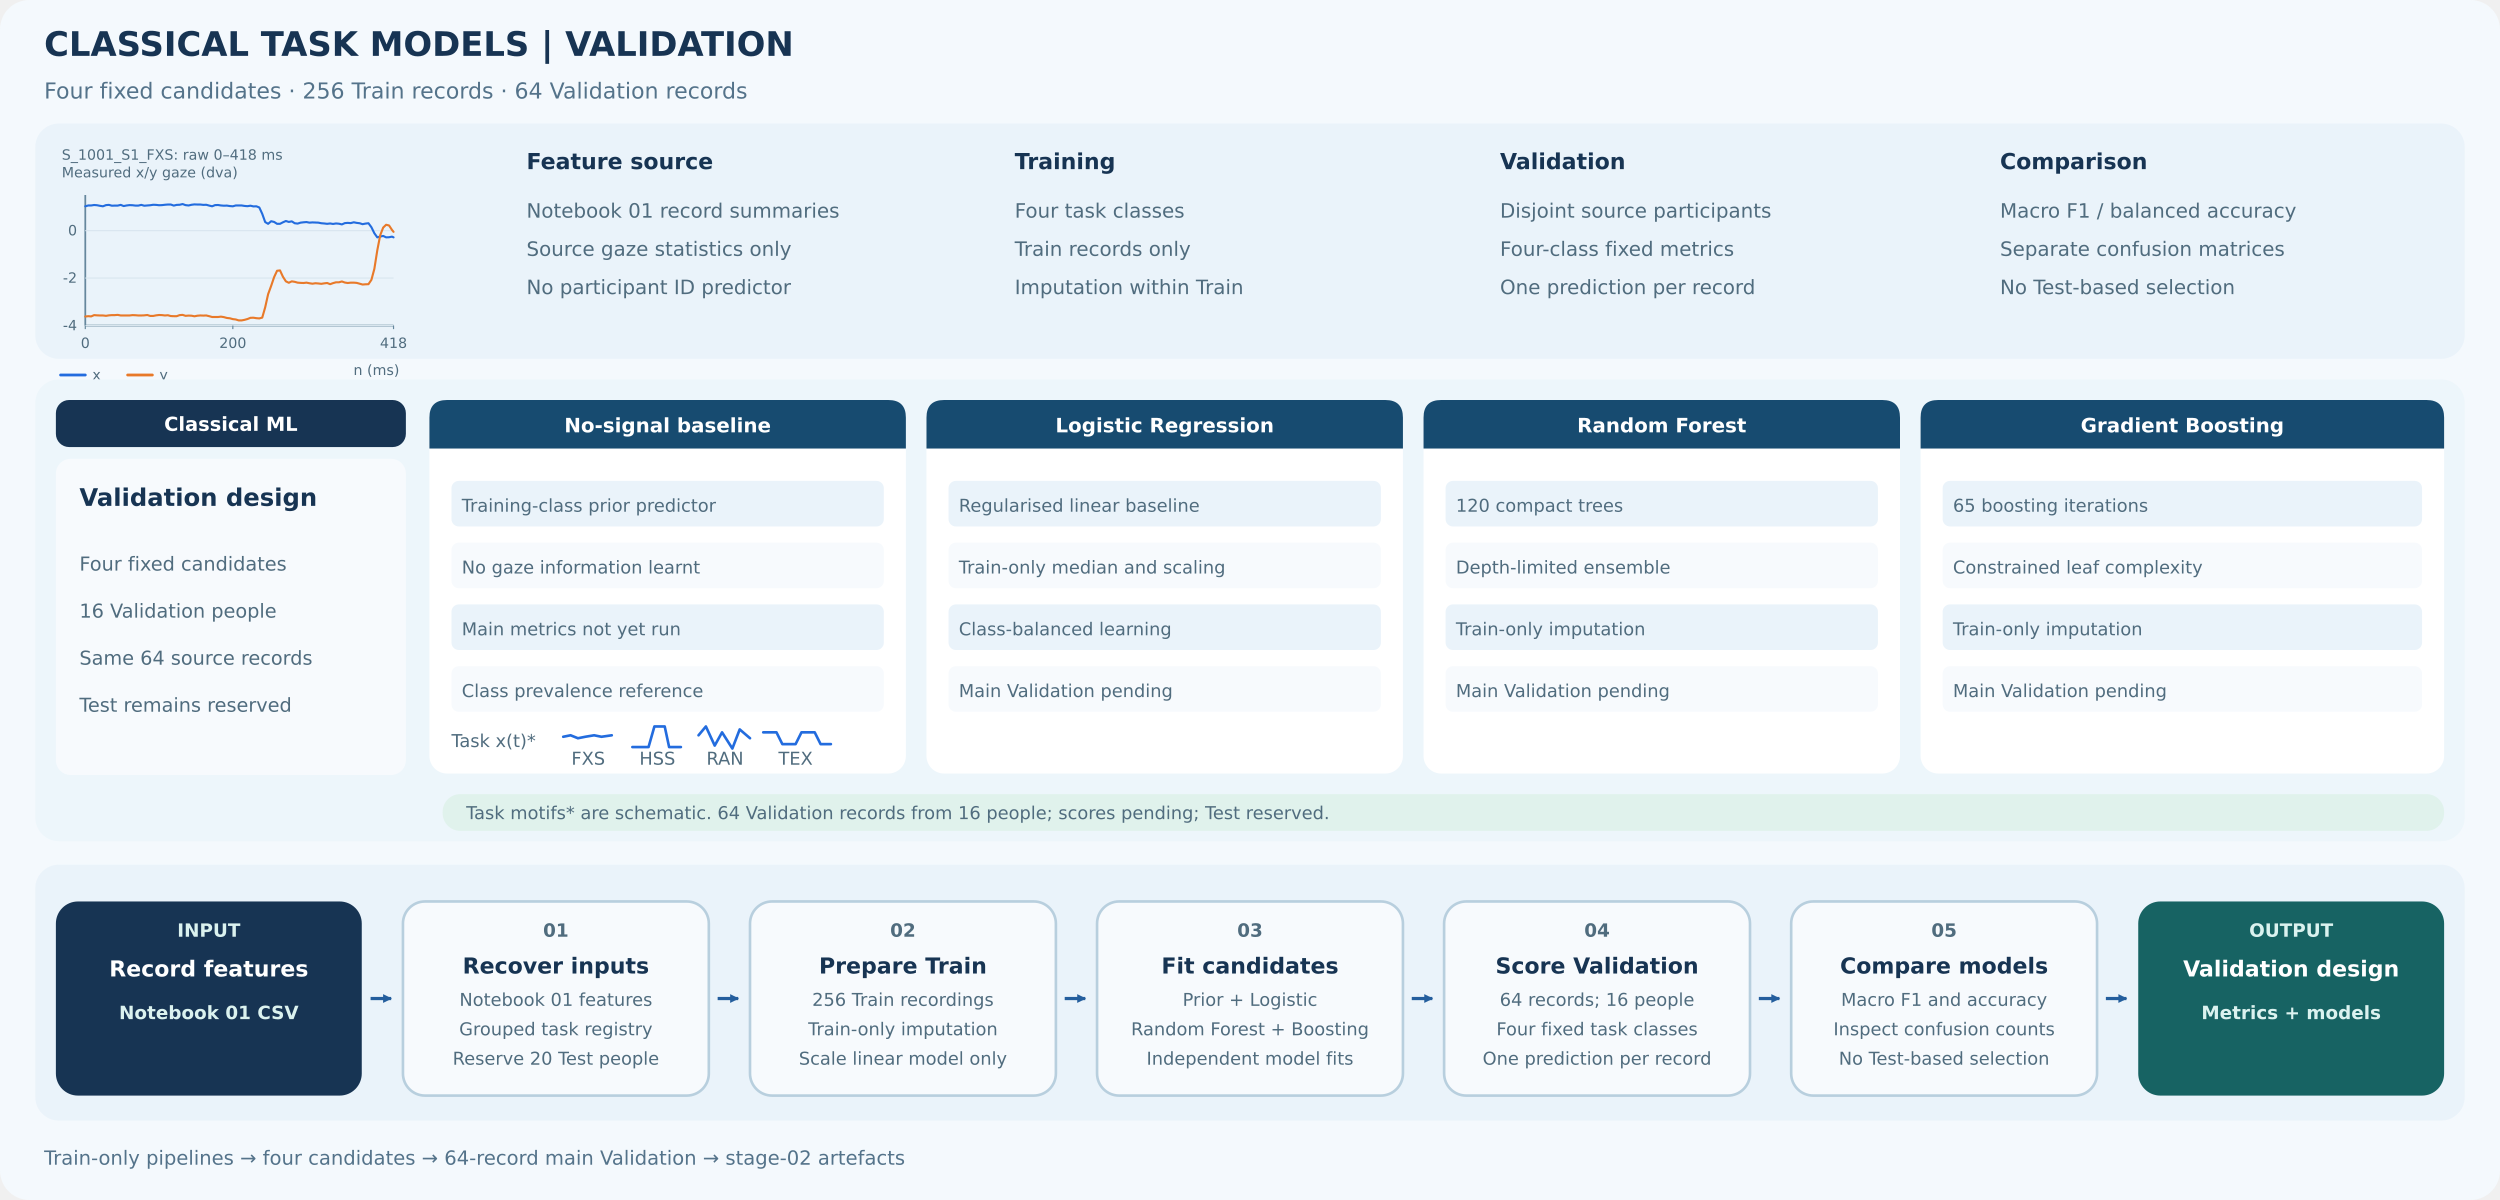
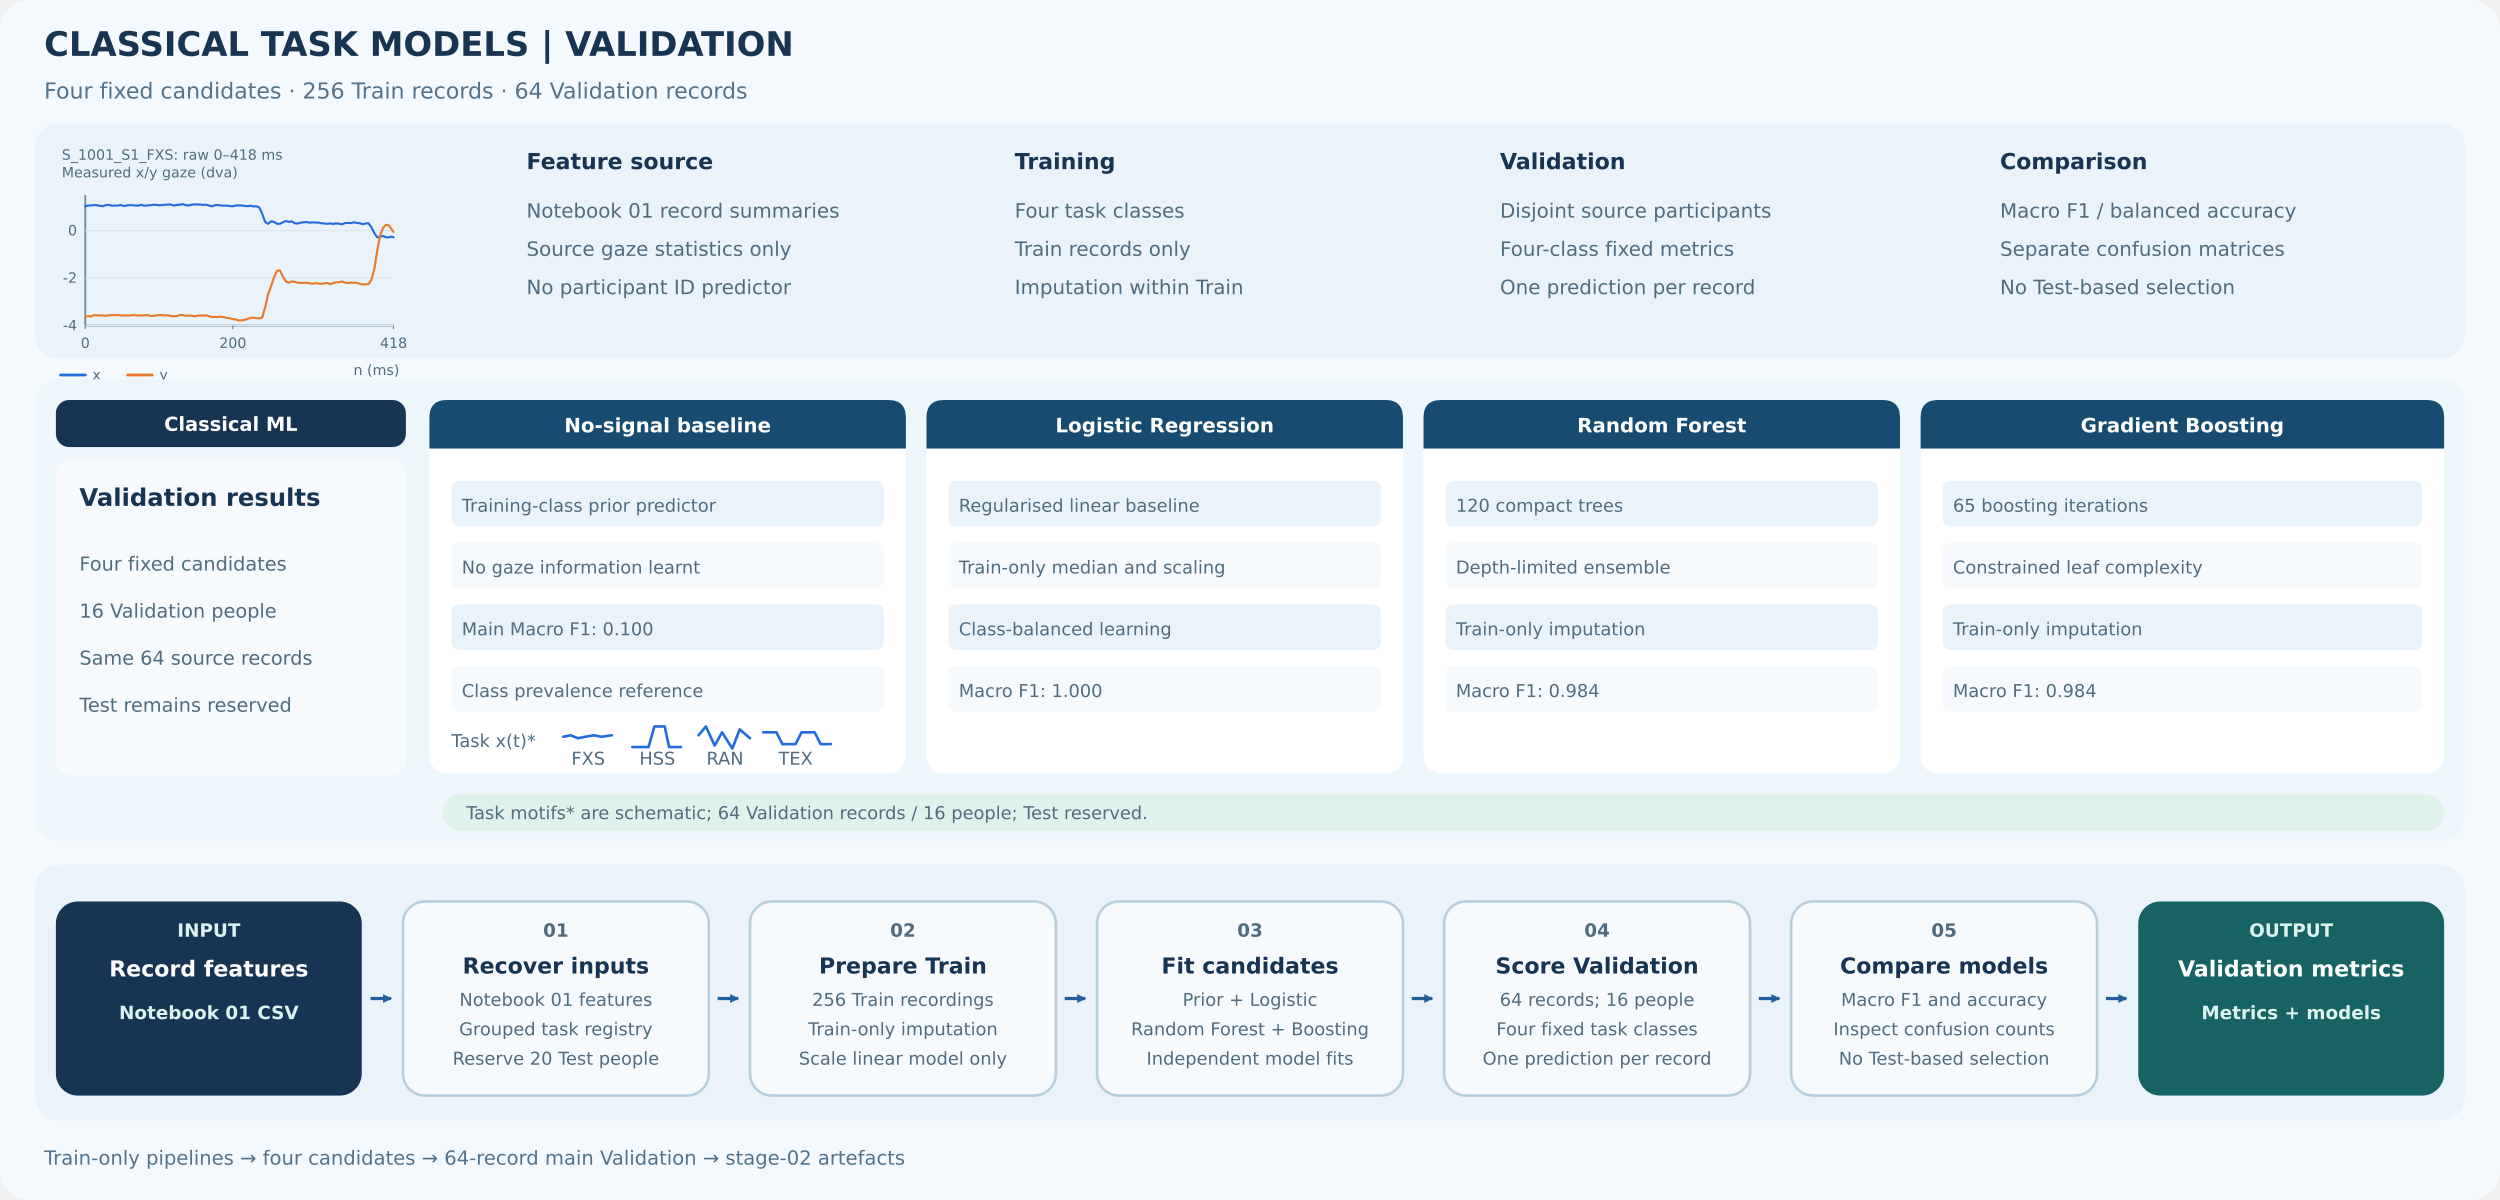
<svg xmlns="http://www.w3.org/2000/svg" width="1700" height="816" viewBox="0 0 1700 816" role="img" aria-labelledby="svg-title svg-desc">
  <defs>
    <style>
.title{font:700 23px DejaVu Sans,Arial,sans-serif;fill:#173453}.subtitle{font:400 15px DejaVu Sans,Arial,sans-serif;fill:#54738A}.sourceheading{font:700 11.5px DejaVu Sans,Arial,sans-serif;fill:#53738A}.sourcebody{font:400 13px DejaVu Sans,Arial,sans-serif;fill:#173453}.ctxhead{font:700 15px DejaVu Sans,Arial,sans-serif;fill:#173453}.ctxbody{font:400 13.5px DejaVu Sans,Arial,sans-serif;fill:#506C7E}.focushead{font:700 16.5px DejaVu Sans,Arial,sans-serif;fill:#173453}.focusbody{font:400 13.1px DejaVu Sans,Arial,sans-serif;fill:#506C7E}.sectionlabel{font:700 13.2px DejaVu Sans,Arial,sans-serif;fill:white}.panelhead{font:700 13.5px DejaVu Sans,Arial,sans-serif;fill:white}.panelbody{font:400 12.1px DejaVu Sans,Arial,sans-serif;fill:#506C7E}.nodeid{font:700 12.5px DejaVu Sans,Arial,sans-serif;fill:#506C7E}.nodetitle{font:700 15px DejaVu Sans,Arial,sans-serif;fill:#173453}.nodedesc{font:400 12.1px DejaVu Sans,Arial,sans-serif;fill:#506C7E}.endnodeid{font:700 12.5px DejaVu Sans,Arial,sans-serif;fill:#DBF2EF}.endnodetitle{font:700 15px DejaVu Sans,Arial,sans-serif;fill:white}.footer{font:400 13.3px DejaVu Sans,Arial,sans-serif;fill:#54738A}.overview-id{font:700 11.3px DejaVu Sans,Arial,sans-serif;fill:#506C7E}.overview-title{font:700 12.9px DejaVu Sans,Arial,sans-serif;fill:#173453}.overview-body{font:400 10.9px DejaVu Sans,Arial,sans-serif;fill:#506C7E}.overview-terminal-id{font:700 11.3px DejaVu Sans,Arial,sans-serif;fill:#DBF2EF}.overview-terminal-title{font:700 12.9px DejaVu Sans,Arial,sans-serif;fill:#FFFFFF}.overview-terminal-body{font:400 10.9px DejaVu Sans,Arial,sans-serif;fill:#DBF2EF}</style>
    <marker id="arr" markerWidth="6" markerHeight="6" refX="5.5" refY="3" orient="auto" markerUnits="userSpaceOnUse">
      <path d="M0 0 L6 3 L0 6 Z" fill="#245E9D" />
    </marker>
  </defs>
  <rect x="0" y="0" width="1700" height="816" rx="20" fill="#F4F9FD" stroke="none" stroke-width="1" />
  <g id="band-0-header">
    <text x="30" y="38" class="title">CLASSICAL TASK MODELS | VALIDATION</text>
    <text x="30" y="67" class="subtitle">Four fixed candidates · 256 Train records · 64 Validation records</text>
  </g>
  <g id="band-1-context">
    <rect x="24" y="84" width="1652" height="160" rx="16" fill="#EAF3FA" stroke-width="2" />
    <g id="source-record" aria-label="Measured horizontal and vertical gaze excerpt from original GazeBase record S_1001_S1_FXS" transform="translate(-204.4 -153) scale(0.8)">
      <text x="308" y="327" class="panelbody">S_1001_S1_FXS: raw 0–418 ms</text>
      <text x="308" y="342" class="panelbody">Measured x/y gaze (dva)</text>
      <line x1="328" y1="357" x2="328" y2="468" stroke="#66879D" stroke-width="1.5" />
      <line x1="328" y1="468" x2="590" y2="468" stroke="#66879D" stroke-width="1.5" />
      <line x1="328" y1="468" x2="590" y2="468" stroke="#D9E6EF" stroke-width="1" />
      <text x="321" y="472" class="panelbody" text-anchor="end">-4</text>
      <line x1="328" y1="427.6" x2="590" y2="427.6" stroke="#D9E6EF" stroke-width="1" />
      <text x="321" y="431.6" class="panelbody" text-anchor="end">-2</text>
      <line x1="328" y1="387.3" x2="590" y2="387.3" stroke="#D9E6EF" stroke-width="1" />
      <text x="321" y="391.3" class="panelbody" text-anchor="end">0</text>
      <line x1="328" y1="468" x2="328" y2="471" stroke="#66879D" stroke-width="1" />
      <text x="328" y="487" class="panelbody" text-anchor="middle">0</text>
      <line x1="453.4" y1="468" x2="453.4" y2="471" stroke="#66879D" stroke-width="1" />
      <text x="453.4" y="487" class="panelbody" text-anchor="middle">200</text>
      <line x1="590" y1="468" x2="590" y2="471" stroke="#66879D" stroke-width="1" />
      <text x="590" y="487" class="panelbody" text-anchor="middle">418</text>
      <path d="M328.0 366.6 L330.5 365.9 L333.0 365.9 L335.5 365.5 L338.0 365.7 L340.5 366.2 L343.0 366.6 L345.6 365.6 L348.1 365.4 L350.6 366.1 L353.1 366.0 L355.6 366.0 L358.1 365.4 L360.6 366.4 L363.1 365.9 L365.6 365.6 L368.1 365.7 L370.6 366.0 L373.1 366.0 L375.6 365.4 L378.1 366.1 L380.7 365.9 L383.2 365.7 L385.7 365.3 L388.2 365.4 L390.7 365.7 L393.2 365.6 L395.7 365.3 L398.2 365.1 L400.7 365.1 L403.2 366.0 L405.7 365.4 L408.2 365.3 L410.7 364.7 L413.2 365.6 L415.8 365.9 L418.3 365.3 L420.8 365.0 L423.3 365.1 L425.8 365.1 L428.3 365.4 L430.8 365.3 L433.3 366.0 L435.8 366.6 L438.3 365.6 L440.8 365.5 L443.3 365.9 L445.8 366.1 L448.3 366.0 L450.9 366.4 L453.4 366.6 L455.9 365.9 L458.4 365.9 L460.9 365.9 L463.4 366.3 L465.9 366.5 L468.4 366.1 L470.9 366.7 L473.4 366.6 L475.9 367.6 L478.4 373.0 L480.9 380.0 L483.4 381.5 L486.0 379.3 L488.5 379.9 L491.0 381.5 L493.5 381.5 L496.0 380.2 L498.5 379.1 L501.0 379.9 L503.5 379.4 L506.0 381.0 L508.5 381.3 L511.0 380.5 L513.5 380.2 L516.0 380.0 L518.5 380.5 L521.1 380.3 L523.6 380.4 L526.1 380.5 L528.6 381.0 L531.1 381.2 L533.6 381.5 L536.1 381.2 L538.6 381.6 L541.1 381.2 L543.6 381.4 L546.1 382.0 L548.6 380.9 L551.1 380.7 L553.6 380.9 L556.2 380.2 L558.7 380.7 L561.2 381.0 L563.7 381.8 L566.2 381.3 L568.7 381.0 L571.2 384.4 L573.7 389.5 L576.2 393.0 L578.7 392.3 L581.2 391.8 L583.7 393.0 L586.2 392.9 L588.7 392.4 L590.0 393.0" fill="none" stroke="#236CDE" stroke-width="1.8" stroke-linecap="round" stroke-linejoin="round" />
      <path d="M328.0 460.3 L330.5 460.0 L333.0 460.2 L335.5 459.1 L338.0 459.3 L340.5 459.4 L343.0 459.4 L345.6 459.7 L348.1 459.3 L350.6 459.1 L353.1 459.1 L355.6 458.9 L358.1 459.4 L360.6 459.4 L363.1 459.4 L365.6 459.4 L368.1 459.1 L370.6 459.2 L373.1 459.4 L375.6 459.4 L378.1 459.3 L380.7 459.0 L383.2 459.8 L385.7 459.8 L388.2 459.3 L390.7 459.0 L393.2 459.1 L395.7 459.4 L398.2 459.2 L400.7 459.9 L403.2 460.0 L405.7 460.0 L408.2 459.1 L410.7 458.9 L413.2 459.7 L415.8 459.5 L418.3 459.6 L420.8 460.1 L423.3 459.6 L425.8 459.4 L428.3 459.5 L430.8 459.4 L433.3 460.0 L435.8 460.7 L438.3 460.7 L440.8 460.7 L443.3 460.4 L445.8 460.8 L448.3 461.5 L450.9 461.8 L453.4 462.5 L455.9 462.8 L458.4 463.6 L460.9 463.6 L463.4 463.1 L465.9 462.4 L468.4 461.4 L470.9 461.3 L473.4 461.7 L475.9 461.9 L478.4 461.2 L480.9 452.5 L483.4 441.3 L486.0 434.2 L488.5 426.8 L491.0 421.4 L493.5 421.1 L496.0 426.5 L498.5 430.4 L501.0 431.6 L503.5 430.4 L506.0 430.8 L508.5 431.5 L511.0 431.7 L513.5 431.8 L516.0 431.5 L518.5 432.0 L521.1 432.4 L523.6 432.0 L526.1 432.2 L528.6 432.5 L531.1 432.1 L533.6 431.8 L536.1 432.8 L538.6 431.9 L541.1 431.2 L543.6 431.2 L546.1 430.5 L548.6 431.4 L551.1 431.8 L553.6 431.5 L556.2 431.5 L558.7 431.7 L561.2 432.4 L563.7 433.1 L566.2 432.9 L568.7 432.8 L571.2 429.1 L573.7 419.8 L576.2 404.0 L578.7 391.1 L581.2 384.7 L583.7 382.3 L586.2 382.9 L588.7 386.7 L590.0 388.3" fill="none" stroke="#E87929" stroke-width="1.8" stroke-linecap="round" stroke-linejoin="round" />
      <path d="M307 510 L328 510" fill="none" stroke="#236CDE" stroke-width="2.4" stroke-linecap="round" stroke-linejoin="round" />
      <text x="334" y="514" class="panelbody">x</text>
      <path d="M364 510 L385 510" fill="none" stroke="#E87929" stroke-width="2.4" stroke-linecap="round" stroke-linejoin="round" />
      <text x="391" y="514" class="panelbody">y</text>
      <text x="595" y="510" class="panelbody" text-anchor="end">n (ms)</text>
    </g>
    <g id="context-1">
      <text x="358" y="115" class="ctxhead">Feature source</text>
      <text x="358" y="148" class="ctxbody">Notebook 01 record summaries</text>
      <text x="358" y="174" class="ctxbody">Source gaze statistics only</text>
      <text x="358" y="200" class="ctxbody">No participant ID predictor</text>
    </g>
    <g id="context-2">
      <text x="690" y="115" class="ctxhead">Training</text>
      <text x="690" y="148" class="ctxbody">Four task classes</text>
      <text x="690" y="174" class="ctxbody">Train records only</text>
      <text x="690" y="200" class="ctxbody">Imputation within Train</text>
    </g>
    <g id="context-3">
      <text x="1020" y="115" class="ctxhead">Validation</text>
      <text x="1020" y="148" class="ctxbody">Disjoint source participants</text>
      <text x="1020" y="174" class="ctxbody">Four-class fixed metrics</text>
      <text x="1020" y="200" class="ctxbody">One prediction per record</text>
    </g>
    <g id="context-4">
      <text x="1360" y="115" class="ctxhead">Comparison</text>
      <text x="1360" y="148" class="ctxbody">Macro F1 / balanced accuracy</text>
      <text x="1360" y="174" class="ctxbody">Separate confusion matrices</text>
      <text x="1360" y="200" class="ctxbody">No Test-based selection</text>
    </g>
  </g>
  <g id="band-2-analysis">
    <rect x="24" y="258" width="1652" height="314" rx="16" fill="#EDF6FB" stroke-width="1.5" />
    <g id="focus">
      <rect x="38" y="272" width="238" height="32" rx="9" fill="#173453" stroke-width="1.5" />
      <text x="157" y="293" class="sectionlabel" text-anchor="middle">Classical ML</text>
      <rect x="38" y="312" width="238" height="215" rx="10" fill="#F7FAFD" stroke-width="1.5" />
-       <text x="54" y="344" class="focushead">Validation design</text>
+       <text x="54" y="344" class="focushead">Validation results</text>
      <text x="54" y="388" class="focusbody">Four fixed candidates</text>
      <text x="54" y="420" class="focusbody">16 Validation people</text>
      <text x="54" y="452" class="focusbody">Same 64 source records</text>
      <text x="54" y="484" class="focusbody">Test remains reserved</text>
    </g>
    <g id="panels">
      <g id="panel-1">
        <rect x="292" y="272" width="324" height="254" rx="12" fill="#FFFFFF" stroke-width="1.5" />
        <path d="M304 272 H604 Q616 272 616 284 V305 H292 V284 Q292 272 304 272Z" fill="#174B70" />
        <text x="454" y="294" class="panelhead" text-anchor="middle">No-signal baseline</text>
        <g id="scientific-panel-1">
          <rect x="307" y="327" width="294" height="31" rx="5" fill="#EAF3FA" stroke-width="0" />
          <text x="314" y="348" class="panelbody">Training-class prior predictor</text>
          <rect x="307" y="369" width="294" height="31" rx="5" fill="#F7FAFD" stroke-width="0" />
          <text x="314" y="390" class="panelbody">No gaze information learnt</text>
          <rect x="307" y="411" width="294" height="31" rx="5" fill="#EAF3FA" stroke-width="0" />
-           <text x="314" y="432" class="panelbody">Main metrics not yet run</text>
+           <text x="314" y="432" class="panelbody">Main Macro F1: 0.100</text>
          <rect x="307" y="453" width="294" height="31" rx="5" fill="#F7FAFD" stroke-width="0" />
          <text x="314" y="474" class="panelbody">Class prevalence reference</text>
          <g id="task-signal-motifs" aria-label="Illustrative source-task motion motifs, not measured traces or model predictions">
            <text x="307" y="508" class="panelbody">Task x(t)*</text>
            <path d="M383 501 L388 500 L393 502 L398 501 L404 500 L409 501 L416 500" fill="none" stroke="#236CDE" stroke-width="1.8" stroke-linecap="round" />
            <path d="M430 508 H441 L445 494 H452 L455 508 H463" fill="none" stroke="#236CDE" stroke-width="1.8" stroke-linecap="round" stroke-linejoin="round" />
            <path d="M475 500 L480 494 L486 507 L491 498 L498 509 L503 496 L510 502" fill="none" stroke="#236CDE" stroke-width="1.8" stroke-linecap="round" stroke-linejoin="round" />
            <path d="M519 498 H528 L532 506 H541 L545 498 H554 L558 506 H565" fill="none" stroke="#236CDE" stroke-width="1.8" stroke-linecap="round" stroke-linejoin="round" />
            <text x="400" y="520" class="panelbody" text-anchor="middle">FXS</text>
            <text x="447" y="520" class="panelbody" text-anchor="middle">HSS</text>
            <text x="493" y="520" class="panelbody" text-anchor="middle">RAN</text>
            <text x="541" y="520" class="panelbody" text-anchor="middle">TEX</text>
          </g>
        </g>
      </g>
      <g id="panel-2">
        <rect x="630" y="272" width="324" height="254" rx="12" fill="#FFFFFF" stroke-width="1.5" />
        <path d="M642 272 H942 Q954 272 954 284 V305 H630 V284 Q630 272 642 272Z" fill="#174B70" />
        <text x="792" y="294" class="panelhead" text-anchor="middle">Logistic Regression</text>
        <g id="scientific-panel-2">
          <rect x="645" y="327" width="294" height="31" rx="5" fill="#EAF3FA" stroke-width="0" />
          <text x="652" y="348" class="panelbody">Regularised linear baseline</text>
          <rect x="645" y="369" width="294" height="31" rx="5" fill="#F7FAFD" stroke-width="0" />
          <text x="652" y="390" class="panelbody">Train-only median and scaling</text>
          <rect x="645" y="411" width="294" height="31" rx="5" fill="#EAF3FA" stroke-width="0" />
          <text x="652" y="432" class="panelbody">Class-balanced learning</text>
          <rect x="645" y="453" width="294" height="31" rx="5" fill="#F7FAFD" stroke-width="0" />
-           <text x="652" y="474" class="panelbody">Main Validation pending</text>
+           <text x="652" y="474" class="panelbody">Macro F1: 1.000</text>
        </g>
      </g>
      <g id="panel-3">
        <rect x="968" y="272" width="324" height="254" rx="12" fill="#FFFFFF" stroke-width="1.5" />
        <path d="M980 272 H1280 Q1292 272 1292 284 V305 H968 V284 Q968 272 980 272Z" fill="#174B70" />
        <text x="1130" y="294" class="panelhead" text-anchor="middle">Random Forest</text>
        <g id="scientific-panel-3">
          <rect x="983" y="327" width="294" height="31" rx="5" fill="#EAF3FA" stroke-width="0" />
          <text x="990" y="348" class="panelbody">120 compact trees</text>
          <rect x="983" y="369" width="294" height="31" rx="5" fill="#F7FAFD" stroke-width="0" />
          <text x="990" y="390" class="panelbody">Depth-limited ensemble</text>
          <rect x="983" y="411" width="294" height="31" rx="5" fill="#EAF3FA" stroke-width="0" />
          <text x="990" y="432" class="panelbody">Train-only imputation</text>
          <rect x="983" y="453" width="294" height="31" rx="5" fill="#F7FAFD" stroke-width="0" />
-           <text x="990" y="474" class="panelbody">Main Validation pending</text>
+           <text x="990" y="474" class="panelbody">Macro F1: 0.984</text>
        </g>
      </g>
      <g id="panel-4">
        <rect x="1306" y="272" width="356" height="254" rx="12" fill="#FFFFFF" stroke-width="1.5" />
        <path d="M1318 272 H1650 Q1662 272 1662 284 V305 H1306 V284 Q1306 272 1318 272Z" fill="#174B70" />
        <text x="1484" y="294" class="panelhead" text-anchor="middle">Gradient Boosting</text>
        <g id="scientific-panel-4">
          <rect x="1321" y="327" width="326" height="31" rx="5" fill="#EAF3FA" stroke-width="0" />
          <text x="1328" y="348" class="panelbody">65 boosting iterations</text>
          <rect x="1321" y="369" width="326" height="31" rx="5" fill="#F7FAFD" stroke-width="0" />
          <text x="1328" y="390" class="panelbody">Constrained leaf complexity</text>
          <rect x="1321" y="411" width="326" height="31" rx="5" fill="#EAF3FA" stroke-width="0" />
          <text x="1328" y="432" class="panelbody">Train-only imputation</text>
          <rect x="1321" y="453" width="326" height="31" rx="5" fill="#F7FAFD" stroke-width="0" />
-           <text x="1328" y="474" class="panelbody">Main Validation pending</text>
+           <text x="1328" y="474" class="panelbody">Macro F1: 0.984</text>
        </g>
      </g>
    </g>
    <g id="scientific-note">
      <rect x="301" y="540" width="1361" height="25" rx="12" fill="#E0F2EC" stroke-width="1.5" />
-       <text x="317" y="557" class="panelbody">Task motifs* are schematic. 64 Validation records from 16 people; scores pending; Test reserved.</text>
+       <text x="317" y="557" class="panelbody">Task motifs* are schematic; 64 Validation records / 16 people; Test reserved.</text>
    </g>
  </g>
  <g id="band-3-workflow">
    <rect x="24" y="588" width="1652" height="174" rx="16" fill="#EAF3FA" stroke-width="2" />
    <g id="nodes">
      <g id="node-0">
        <rect x="38" y="613" width="208" height="132" rx="15" fill="#173453" stroke-width="1.8" />
        <text x="142" y="637" class="endnodeid" text-anchor="middle">INPUT</text>
        <text x="142" y="664" class="endnodetitle" text-anchor="middle">Record features</text>
        <text x="142" y="693" class="endnodeid" text-anchor="middle">Notebook 01 CSV</text>
      </g>
      <g id="node-1">
        <rect x="274" y="613" width="208" height="132" rx="15" fill="#F7FAFD" stroke="#B8CFDE" stroke-width="1.8" />
        <text x="378" y="637" class="nodeid" text-anchor="middle">01</text>
        <text x="378" y="662" class="nodetitle" text-anchor="middle">Recover inputs</text>
        <text x="378" y="684" class="nodedesc" text-anchor="middle">Notebook 01 features</text>
        <text x="378" y="704" class="nodedesc" text-anchor="middle">Grouped task registry</text>
        <text x="378" y="724" class="nodedesc" text-anchor="middle">Reserve 20 Test people</text>
      </g>
      <g id="node-2">
        <rect x="510" y="613" width="208" height="132" rx="15" fill="#F7FAFD" stroke="#B8CFDE" stroke-width="1.8" />
        <text x="614" y="637" class="nodeid" text-anchor="middle">02</text>
        <text x="614" y="662" class="nodetitle" text-anchor="middle">Prepare Train</text>
        <text x="614" y="684" class="nodedesc" text-anchor="middle">256 Train recordings</text>
        <text x="614" y="704" class="nodedesc" text-anchor="middle">Train-only imputation</text>
        <text x="614" y="724" class="nodedesc" text-anchor="middle">Scale linear model only</text>
      </g>
      <g id="node-3">
        <rect x="746" y="613" width="208" height="132" rx="15" fill="#F7FAFD" stroke="#B8CFDE" stroke-width="1.8" />
        <text x="850" y="637" class="nodeid" text-anchor="middle">03</text>
        <text x="850" y="662" class="nodetitle" text-anchor="middle">Fit candidates</text>
        <text x="850" y="684" class="nodedesc" text-anchor="middle">Prior + Logistic</text>
        <text x="850" y="704" class="nodedesc" text-anchor="middle">Random Forest + Boosting</text>
        <text x="850" y="724" class="nodedesc" text-anchor="middle">Independent model fits</text>
      </g>
      <g id="node-4">
        <rect x="982" y="613" width="208" height="132" rx="15" fill="#F7FAFD" stroke="#B8CFDE" stroke-width="1.8" />
        <text x="1086" y="637" class="nodeid" text-anchor="middle">04</text>
        <text x="1086" y="662" class="nodetitle" text-anchor="middle">Score Validation</text>
        <text x="1086" y="684" class="nodedesc" text-anchor="middle">64 records; 16 people</text>
        <text x="1086" y="704" class="nodedesc" text-anchor="middle">Four fixed task classes</text>
        <text x="1086" y="724" class="nodedesc" text-anchor="middle">One prediction per record</text>
      </g>
      <g id="node-5">
        <rect x="1218" y="613" width="208" height="132" rx="15" fill="#F7FAFD" stroke="#B8CFDE" stroke-width="1.8" />
        <text x="1322" y="637" class="nodeid" text-anchor="middle">05</text>
        <text x="1322" y="662" class="nodetitle" text-anchor="middle">Compare models</text>
        <text x="1322" y="684" class="nodedesc" text-anchor="middle">Macro F1 and accuracy</text>
        <text x="1322" y="704" class="nodedesc" text-anchor="middle">Inspect confusion counts</text>
        <text x="1322" y="724" class="nodedesc" text-anchor="middle">No Test-based selection</text>
      </g>
      <g id="node-6">
        <rect x="1454" y="613" width="208" height="132" rx="15" fill="#176363" stroke-width="1.8" />
        <text x="1558" y="637" class="endnodeid" text-anchor="middle">OUTPUT</text>
-         <text x="1558" y="664" class="endnodetitle" text-anchor="middle">Validation design</text>
+         <text x="1558" y="664" class="endnodetitle" text-anchor="middle">Validation metrics</text>
        <text x="1558" y="693" class="endnodeid" text-anchor="middle">Metrics + models</text>
      </g>
    </g>
    <g id="connectors">
      <line x1="252" y1="679" x2="266" y2="679" stroke="#245E9D" stroke-width="2.2" marker-end="url(#arr)" />
      <line x1="488" y1="679" x2="502" y2="679" stroke="#245E9D" stroke-width="2.2" marker-end="url(#arr)" />
      <line x1="724" y1="679" x2="738" y2="679" stroke="#245E9D" stroke-width="2.2" marker-end="url(#arr)" />
      <line x1="960" y1="679" x2="974" y2="679" stroke="#245E9D" stroke-width="2.2" marker-end="url(#arr)" />
      <line x1="1196" y1="679" x2="1210" y2="679" stroke="#245E9D" stroke-width="2.2" marker-end="url(#arr)" />
      <line x1="1432" y1="679" x2="1446" y2="679" stroke="#245E9D" stroke-width="2.2" marker-end="url(#arr)" />
    </g>
  </g>
  <g id="band-4-summary">
    <text x="30" y="792" class="footer">Train-only pipelines → four candidates → 64-record main Validation → stage-02 artefacts</text>
  </g>
</svg>
